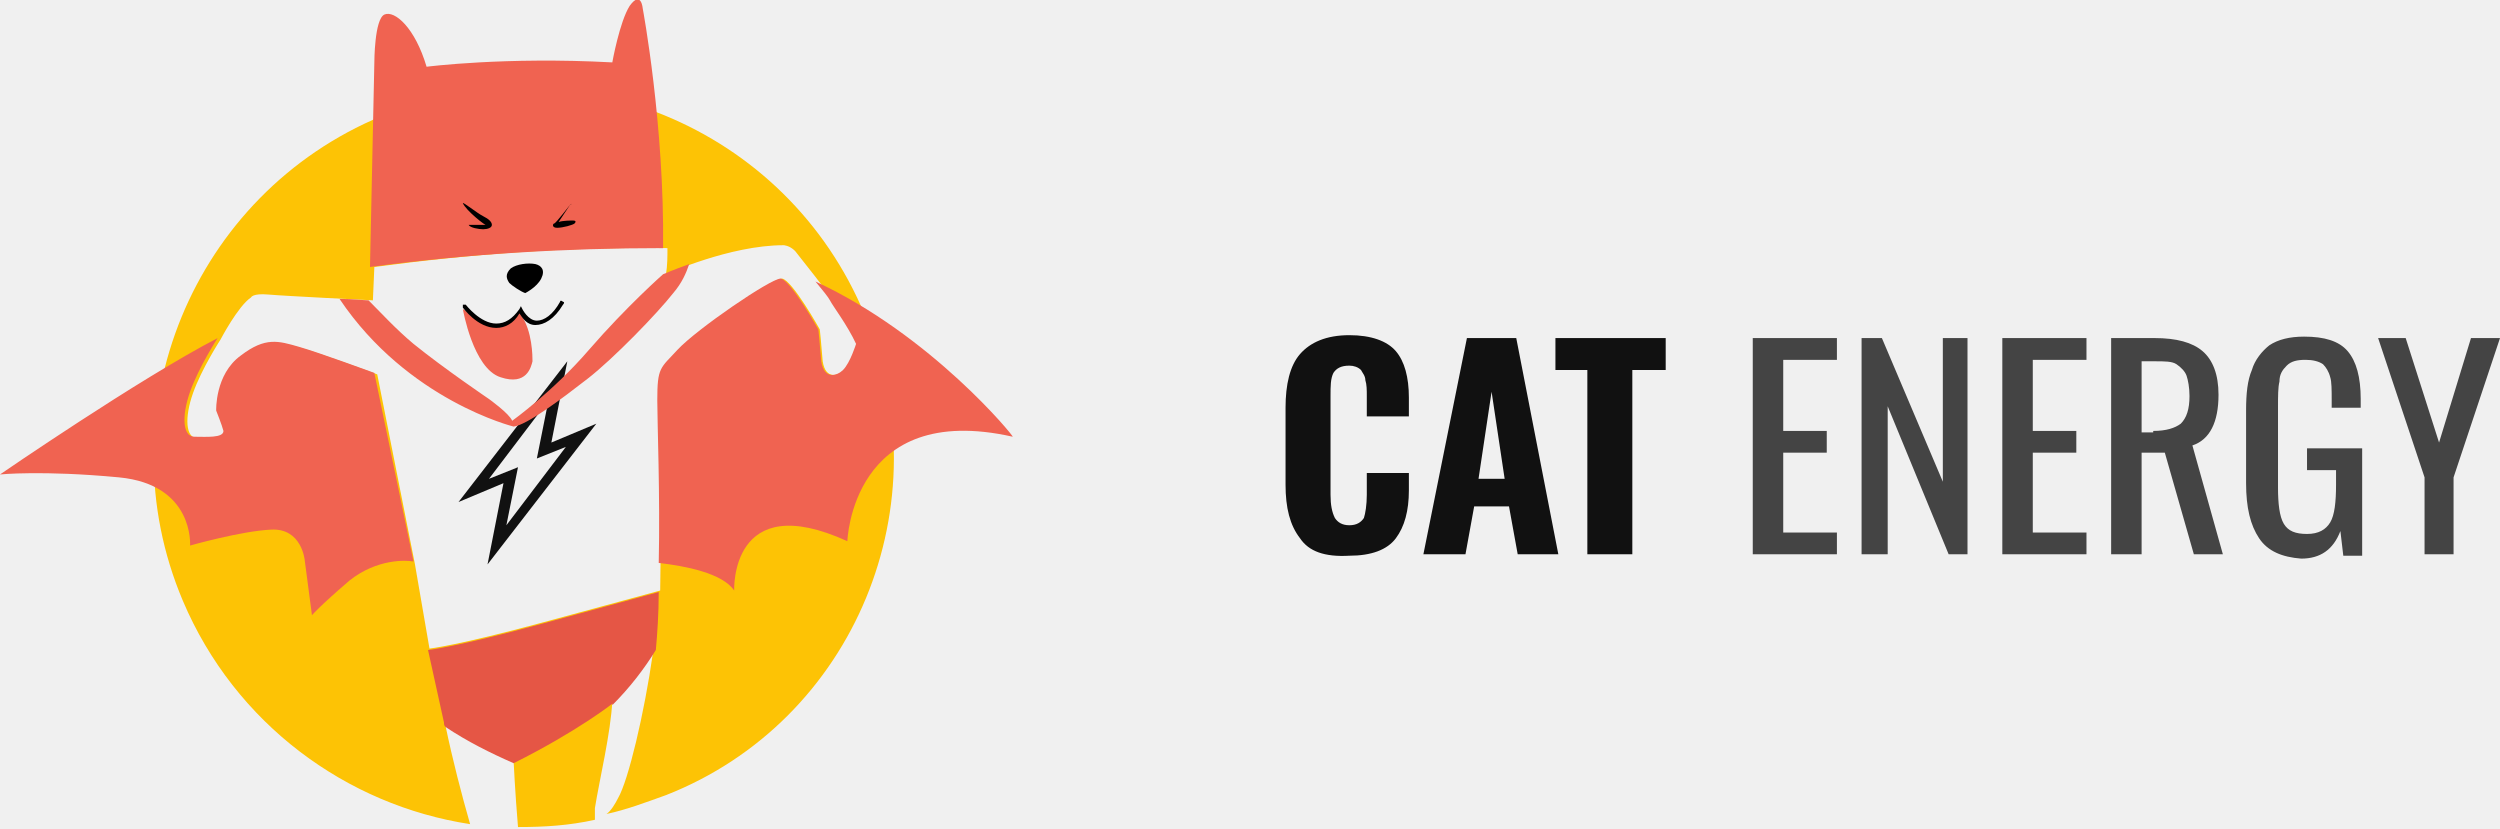
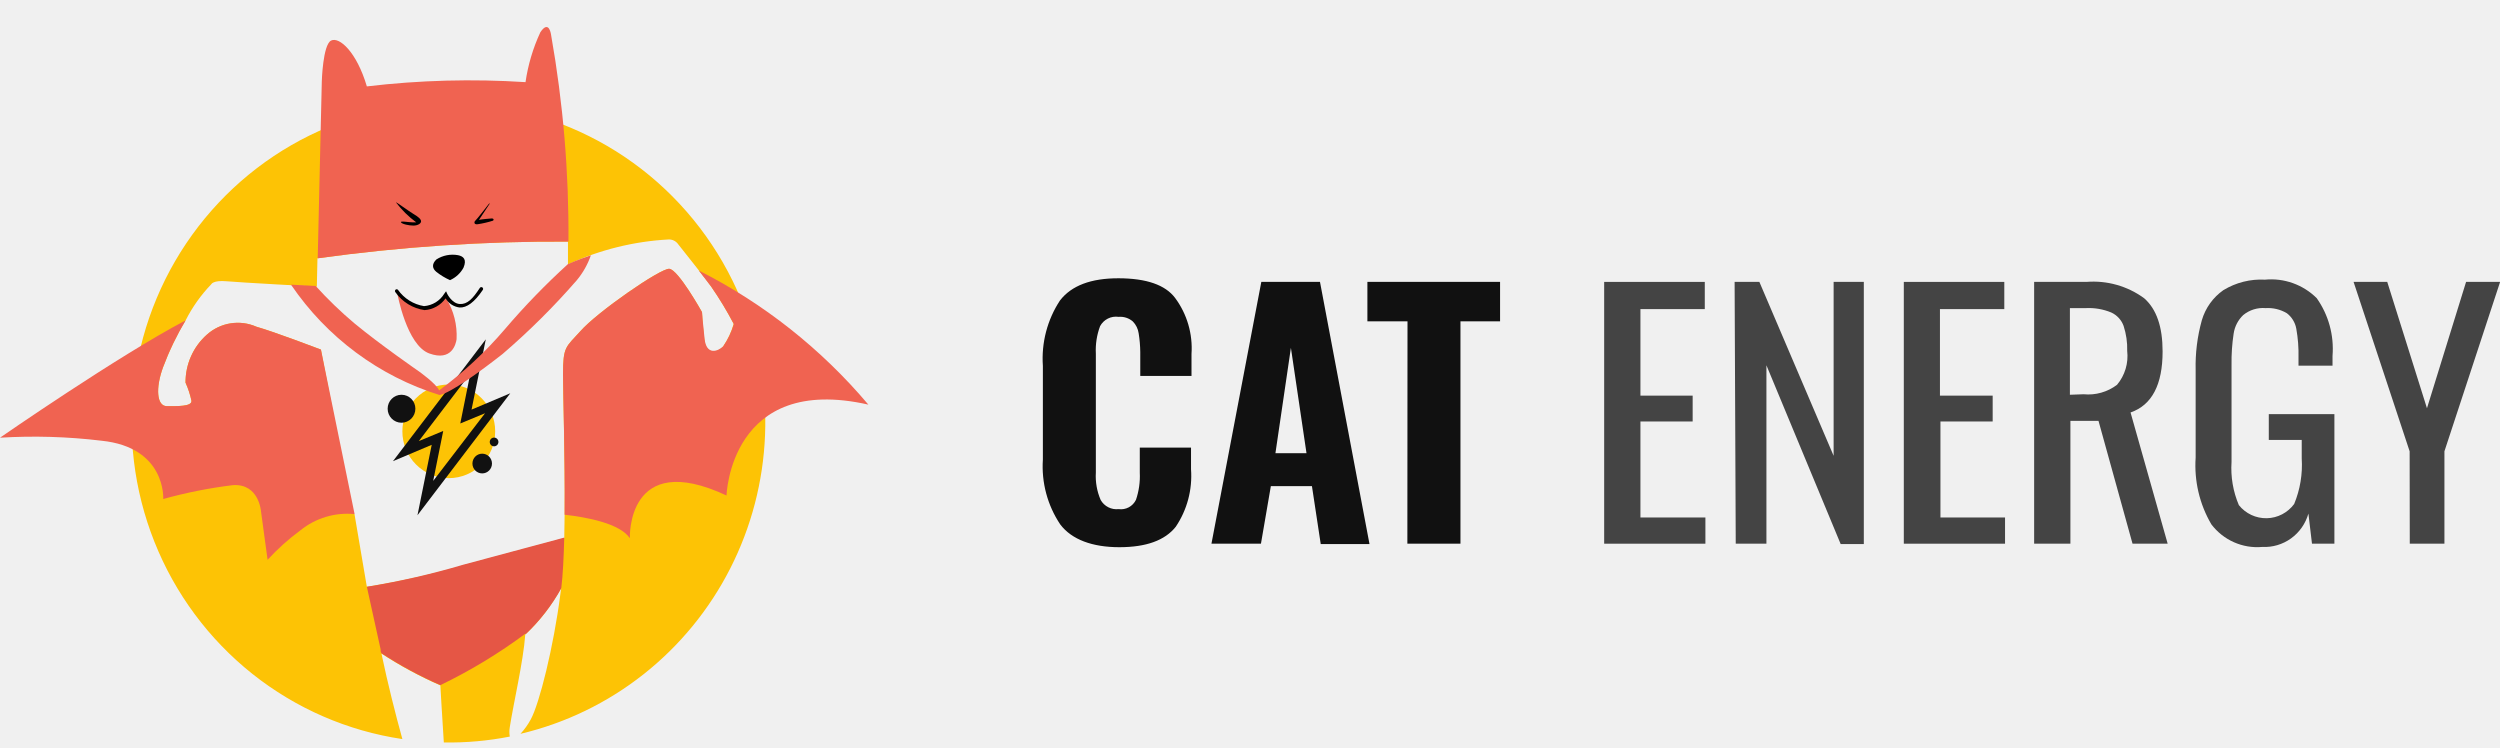
- <svg xmlns="http://www.w3.org/2000/svg" version="1.1" id="Layer_2" x="0" y="0" viewBox="0 0 172.3 57.1" xml:space="preserve">
-   <style>.st1{fill:#f06351}.st3{fill:#111}</style>
-   <path d="M59.6 21.7C54.2 8.7 39.3 2.6 26.3 8S7.1 28.4 12.6 41.4c3.6 8.5 11.3 14.1 19.8 15.4-.6-2.1-1.2-4.4-1.7-6.8 1.5 1 3.1 1.8 4.7 2.5 0 0 .1 2.1.3 4.5 1.8 0 3.5-.1 5.3-.5v-.8c.3-1.9 1.1-5.2 1.2-7.4 1.1-1.1 2.1-2.3 2.9-3.7 0 .1 0 .3-.1.4-.6 4.2-1.7 8.8-2.4 10-.2.4-.5.9-.8 1.1 1.4-.3 2.7-.8 4.1-1.3 13-5.1 19.2-20.1 13.7-33.1zm-1.4 3.8c-.4.4-1.3.7-1.5-.6-.1-1.3-.2-2.2-.2-2.2s-1.9-3.4-2.6-3.5c-.7 0-5.8 3.5-7.1 4.9-1.2 1.3-1.4 1.2-1.4 3.5 0 1.7.2 8.1.1 13.1 0 0-2.2.6-8.1 2.2-5.9 1.6-7.8 1.8-7.8 1.8l-1-5.8L26 25.8s-3.8-1.4-5.2-1.8c-1.4-.4-2.3-.7-4 .6-1.8 1.3-1.7 3.8-1.7 3.8s.4 1 .5 1.4c0 .5-1.2.4-2 .4s-.9-1.4-.3-3.1c.6-1.7 1.9-3.7 1.9-3.7s1.2-2.3 2.1-2.9c0 0 .1-.3 1.2-.2 1.1.1 7.2.4 7.2.4l.1-2.3c6.7-.9 13.4-1.4 20.2-1.3 0 .6 0 1.2-.1 1.8 0 0 4.4-2 8.1-2 0 0 .4 0 .8.4.3.4 2.4 3 2.6 3.4.2.4 1.2 1.7 1.8 3-.2 0-.6 1.4-1 1.8z" fill="#fdc305" />
-   <path class="st1" d="M56.2 19.4c.5.6.9 1.1 1 1.3.2.4 1.2 1.7 1.8 3 0 0-.4 1.3-.9 1.8-.4.4-1.3.7-1.5-.6-.1-1.3-.2-2.2-.2-2.2s-1.9-3.4-2.6-3.5c-.7 0-5.8 3.5-7.1 4.9-1.2 1.3-1.4 1.2-1.4 3.5 0 1.5.2 6.6.1 11.2 1.8.2 4.4.7 5.2 1.9 0 0-.3-7.1 7.8-3.4 0 0 .3-9.7 11.4-7.2.1 0-5.6-7-13.6-10.7zm-10.5-2.3C45.8 8.6 44.3.6 44.3.6s-.1-1.3-.9-.2c-.7 1.1-1.2 3.9-1.2 3.9-7.4-.4-12.8.3-12.8.3-.8-2.7-2.2-3.9-2.9-3.6-.7.3-.7 3.3-.7 3.3l-.3 14.1c6.7-.9 13.5-1.3 20.2-1.3z" />
-   <path d="M45.2 44.8c.1-1.1.2-2.5.2-4 0 0-2.2.6-8.1 2.2-5.9 1.6-7.8 1.8-7.8 1.8l1.1 5c0 .1 0 .2.1.3 1.5 1 3.1 1.8 4.7 2.5 4.4-2.2 6.8-4.1 6.8-4.1v.1c1.2-1.2 2.2-2.5 3-3.8z" fill="#e55645" />
-   <path d="M31.9 14c0-.1 1 .7 1.4.9s.6.4.6.6-.3.3-.6.3-.9-.1-1-.3h1.2c0 .1-1.4-1-1.6-1.5zm7.4.1s-1 1.3-1.1 1.3-.2.3.2.3 1.1-.2 1.2-.3.1-.2-.1-.2-.7 0-1 .1l.8-1.2c.1 0 .1-.1 0 0zm-3.1 6.1s.8-.4 1.1-1 0-.9-.4-1c-.5-.1-1.3 0-1.7.3-.4.4-.3.7-.1 1 .2.2.8.6 1.1.7z" />
-   <path class="st1" d="M35.8 21.4s-.2.4-.5.6c-.2.2-.6.4-1 .4-.6 0-1.1-.2-1.5-.4-.2-.1-.4-.3-.5-.4-.2-.2-.4-.3-.4-.3s.7 4.1 2.6 4.7c1.8.6 2.1-.7 2.2-1.1 0-.3 0-2.1-.8-3.2 0-.3 0-.1-.1-.3z" />
-   <path d="M34.2 22.6c-.1 0-.1 0 0 0-1.3 0-2.3-1.4-2.3-1.4V21h.2s1 1.3 2.1 1.3c.6 0 1.1-.3 1.6-1l.1-.2.1.2s.4.8 1 .8c.5 0 1.1-.4 1.6-1.3 0-.1.1-.1.2 0 .1 0 .1.1 0 .2-.6 1-1.3 1.4-1.9 1.4-.6 0-.9-.5-1.1-.8-.4.7-1 1-1.6 1z" />
-   <path class="st3" d="M41.1 29.2L38 30.5l1.1-5.6-7.5 9.7 3.1-1.3-1.1 5.6 7.5-9.7zM33.7 33l4.1-5.4-.8 4 2-.8-4.1 5.4.8-4-2 .8z" />
-   <path class="st1" d="M45.7 18.9s-2.5 2.2-5.1 5.2C38.1 27 35.3 29 35.3 29c-.2-.5-1.6-1.5-1.6-1.5s-3.1-2.1-5.2-3.8c-1.2-1-2.3-2.2-3.1-3-.3 0-1.1-.1-2-.1 4.7 7 12 8.8 12 8.8.9-.1 3.3-1.9 5.1-3.3s4.8-4.5 5.9-5.9c.6-.7.9-1.4 1.1-2-1.1.4-1.8.7-1.8.7zm-19.9 6.8s-3.8-1.4-5.2-1.8c-1.4-.4-2.3-.7-4 .6-1.8 1.3-1.7 3.8-1.7 3.8s.4 1 .5 1.4c0 .5-1.2.4-2 .4s-.9-1.4-.3-3.1c.6-1.7 1.9-3.7 1.9-3.7-5.4 2.8-15 9.4-15 9.4s2.9-.3 8.2.2c5.2.5 4.9 4.7 4.9 4.7s3.5-1 5.6-1.1c2.1-.1 2.3 2.1 2.3 2.1l.5 3.8s.5-.6 2.6-2.4c1.9-1.5 3.9-1.4 4.4-1.3l-2.7-13z" />
-   <path class="st3" d="M89.6 37.1c-.7-.9-1-2.1-1-3.7v-5.3c0-1.6.3-2.9 1-3.7.7-.8 1.8-1.3 3.4-1.3 1.5 0 2.6.4 3.2 1.1.6.7.9 1.8.9 3.2v1.3h-2.9v-1.4c0-.4 0-.8-.1-1.1 0-.3-.2-.5-.3-.7-.2-.2-.5-.3-.8-.3-.6 0-.9.2-1.1.5-.2.4-.2.9-.2 1.6v6.8c0 .7.1 1.2.3 1.6.2.3.5.5 1 .5s.8-.2 1-.5c.1-.3.2-.9.2-1.6v-1.5h2.9v1.2c0 1.4-.3 2.5-.9 3.3-.6.8-1.7 1.2-3.2 1.2-1.7.1-2.8-.3-3.4-1.2zm11.5-13.8h3.4l2.9 14.9h-2.8l-.6-3.3h-2.4l-.6 3.3h-2.9l3-14.9zm2.6 9.7l-.9-6-.9 6h1.8zm5.8-7.5h-2.3v-2.2h7.6v2.2h-2.3v12.7h-3.1V25.5z" />
-   <path d="M120.8 23.3h5.8v1.5h-3.7v4.9h3v1.5h-3v5.5h3.7v1.5h-5.8V23.3zm7.5 0h1.4l4.2 9.9v-9.9h1.7v14.9h-1.3L130.1 28v10.2h-1.8V23.3zm9.7 0h5.8v1.5h-3.7v4.9h3v1.5h-3v5.5h3.7v1.5H138V23.3zm7.5 0h3c1.5 0 2.6.3 3.3.9.7.6 1.1 1.6 1.1 3 0 1.9-.6 3.1-1.8 3.5l2.1 7.5h-2l-2-7h-1.6v7h-2.1V23.3zm2.9 6.4c.9 0 1.5-.2 1.9-.5.4-.4.6-1 .6-1.9 0-.6-.1-1.1-.2-1.4-.1-.3-.4-.6-.7-.8-.3-.2-.8-.2-1.5-.2h-.9v4.9h.8zm7.3 7.4c-.6-.9-.9-2.1-.9-3.8v-5c0-1.2.1-2.1.4-2.8.2-.7.7-1.3 1.2-1.7.6-.4 1.4-.6 2.4-.6 1.4 0 2.4.3 3 1 .6.7.9 1.8.9 3.3v.6h-2v-.5c0-.7 0-1.3-.1-1.6-.1-.4-.3-.7-.5-.9-.3-.2-.7-.3-1.2-.3-.6 0-1 .1-1.3.4-.3.3-.5.6-.5 1.1-.1.4-.1 1-.1 1.8v5.5c0 1.1.1 2 .4 2.5.3.5.8.7 1.6.7s1.3-.3 1.6-.8c.3-.5.4-1.4.4-2.6v-1h-2v-1.5h3.8v7.4h-1.3l-.2-1.7c-.5 1.3-1.4 1.9-2.7 1.9-1.3-.1-2.3-.5-2.9-1.4zm11.4-4.2l-3.2-9.6h1.9l2.3 7.2 2.2-7.2h2l-3.2 9.6v5.3h-2v-5.3z" fill="#444" />
+ <svg xmlns="http://www.w3.org/2000/svg" width="174" height="52" viewBox="0 0 174 52" fill="none">
+   <g clip-path="url(#clip0_2403_706)">
+     <path d="M51.582 20.854C50.097 17.265 47.705 14.131 44.646 11.765C41.586 9.399 37.965 7.883 34.143 7.368C30.321 6.853 26.433 7.357 22.865 8.831C19.297 10.304 16.174 12.695 13.807 15.765C11.44 18.835 9.912 22.478 9.376 26.329C8.84 30.18 9.313 34.106 10.75 37.715C12.186 41.324 14.535 44.491 17.562 46.899C20.59 49.307 24.19 50.873 28.005 51.44C27.505 49.624 26.997 47.617 26.549 45.488C27.852 46.34 29.224 47.082 30.649 47.703C30.649 47.703 30.753 49.58 30.89 51.675C32.431 51.701 33.97 51.564 35.482 51.266C35.443 51.048 35.443 50.824 35.482 50.606C35.732 48.981 36.421 46.053 36.559 44.167C37.552 43.23 38.395 42.142 39.057 40.943L39.005 41.326C38.531 45.027 37.541 48.981 36.938 50.076C36.742 50.438 36.502 50.774 36.223 51.075C39.341 50.337 42.263 48.924 44.785 46.934C47.308 44.943 49.372 42.423 50.833 39.548C52.294 36.673 53.118 33.512 53.247 30.284C53.377 27.056 52.808 23.838 51.582 20.854ZM50.316 24.147C49.937 24.521 49.153 24.773 49.023 23.643C48.894 22.514 48.86 21.723 48.86 21.723C48.86 21.723 47.197 18.742 46.577 18.708C45.957 18.673 41.555 21.723 40.392 23.052C39.384 24.173 39.186 24.095 39.186 26.067C39.186 27.553 39.376 33.167 39.272 37.459L32.251 39.345C30.045 39.983 27.801 40.483 25.532 40.839L24.671 35.773H24.55L22.336 24.33C22.336 24.33 19.054 23.078 17.848 22.74C17.282 22.49 16.657 22.408 16.046 22.505C15.436 22.602 14.865 22.874 14.403 23.287C13.931 23.704 13.553 24.218 13.296 24.796C13.039 25.373 12.908 25.999 12.912 26.632C13.095 27.036 13.233 27.459 13.326 27.892C13.369 28.309 12.292 28.266 11.603 28.266C10.914 28.266 10.81 27.015 11.353 25.546C11.777 24.417 12.301 23.329 12.921 22.296C13.387 21.374 13.988 20.527 14.704 19.785C14.704 19.785 14.825 19.49 15.781 19.577C16.737 19.664 22.052 19.95 22.052 19.95L22.095 17.978C27.872 17.173 33.699 16.784 39.531 16.814C39.531 17.344 39.531 17.874 39.531 18.404C41.739 17.387 44.118 16.797 46.542 16.666C46.672 16.663 46.801 16.692 46.917 16.751C47.032 16.81 47.132 16.897 47.206 17.005C47.499 17.378 49.282 19.611 49.489 19.933C50.068 20.768 50.594 21.638 51.065 22.54C50.904 23.11 50.651 23.651 50.316 24.139V24.147Z" fill="#FDC305" />
+     <path d="M48.636 18.829C49.041 19.351 49.394 19.811 49.498 19.95C50.077 20.785 50.603 21.656 51.074 22.557C50.91 23.109 50.66 23.631 50.333 24.104C49.954 24.477 49.17 24.729 49.041 23.6C48.912 22.47 48.86 21.723 48.86 21.723C48.86 21.723 47.198 18.742 46.578 18.708C45.957 18.673 41.555 21.723 40.392 23.052C39.385 24.173 39.186 24.095 39.186 26.067C39.186 27.371 39.333 31.846 39.298 35.825C40.858 35.999 43.149 36.434 43.838 37.459C43.838 37.459 43.588 31.22 50.566 34.487C50.566 34.487 50.807 25.981 60.438 28.162C57.164 24.284 53.151 21.111 48.636 18.829Z" fill="#F06351" />
+     <path d="M39.565 16.814C39.6 11.999 39.197 7.191 38.359 2.45C38.359 2.45 38.23 1.321 37.61 2.242C37.098 3.343 36.75 4.514 36.576 5.717C32.894 5.479 29.198 5.578 25.533 6.013C24.826 3.623 23.62 2.537 23.043 2.824C22.466 3.111 22.397 5.674 22.397 5.674L22.113 17.978C27.896 17.172 33.728 16.783 39.565 16.814Z" fill="#F06351" />
+     <path d="M39.065 40.943C39.177 40.014 39.237 38.78 39.272 37.416L32.252 39.301C30.046 39.955 27.802 40.468 25.533 40.839L26.489 45.184C26.489 45.279 26.489 45.375 26.549 45.47C27.852 46.323 29.224 47.064 30.649 47.686C32.733 46.681 34.717 45.48 36.576 44.097V44.15C37.565 43.217 38.404 42.135 39.065 40.943Z" fill="#E55645" />
+     <path d="M27.566 14.094C27.523 14.007 28.427 14.685 28.78 14.893C29.133 15.102 29.306 15.258 29.306 15.406C29.306 15.554 29.082 15.701 28.772 15.701C28.462 15.701 27.979 15.597 27.91 15.475C27.841 15.354 28.427 15.475 28.72 15.475H28.97C28.439 15.084 27.967 14.619 27.566 14.094Z" fill="black" />
+     <path d="M34.026 14.189C34.026 14.189 33.165 15.302 33.087 15.354C33.01 15.406 32.941 15.649 33.251 15.606C33.607 15.552 33.959 15.471 34.302 15.362C34.397 15.31 34.362 15.189 34.199 15.206C34.035 15.223 33.613 15.249 33.337 15.302L34.069 14.198C34.069 14.198 34.095 14.094 34.026 14.189Z" fill="black" />
+     <path d="M31.322 19.498C31.721 19.321 32.051 19.016 32.26 18.63C32.502 18.056 32.26 17.839 31.881 17.761C31.36 17.665 30.822 17.77 30.374 18.056C30.038 18.378 30.081 18.69 30.374 18.925C30.665 19.155 30.983 19.348 31.322 19.498Z" fill="black" />
+     <path d="M31.011 20.593C30.912 20.79 30.778 20.967 30.615 21.115C30.37 21.314 30.068 21.429 29.754 21.445C29.279 21.492 28.805 21.355 28.427 21.062C28.253 20.96 28.099 20.828 27.971 20.672C27.884 20.577 27.779 20.503 27.66 20.454C27.66 20.454 28.306 24.026 29.874 24.599C31.442 25.172 31.735 23.939 31.778 23.608C31.83 22.62 31.584 21.638 31.072 20.793C31.072 20.532 31.054 20.706 31.011 20.593Z" fill="#F06351" />
+     <path d="M29.547 21.584C29.144 21.525 28.757 21.385 28.409 21.172C28.061 20.958 27.759 20.676 27.523 20.341C27.502 20.317 27.49 20.287 27.49 20.254C27.49 20.222 27.502 20.192 27.523 20.168C27.534 20.156 27.547 20.147 27.562 20.14C27.577 20.134 27.593 20.131 27.609 20.131C27.625 20.131 27.641 20.134 27.655 20.14C27.67 20.147 27.684 20.156 27.695 20.168C27.908 20.469 28.178 20.725 28.491 20.921C28.802 21.116 29.15 21.247 29.512 21.306C29.799 21.284 30.077 21.194 30.323 21.043C30.568 20.892 30.775 20.684 30.925 20.437L31.046 20.272L31.132 20.463C31.132 20.463 31.459 21.123 31.993 21.158C32.527 21.193 32.906 20.793 33.397 20.037C33.416 20.01 33.444 19.99 33.476 19.984C33.509 19.977 33.542 19.984 33.57 20.003C33.597 20.021 33.616 20.05 33.623 20.082C33.629 20.115 33.622 20.149 33.604 20.176C33.03 21.028 32.487 21.436 31.976 21.401C31.779 21.375 31.589 21.304 31.422 21.195C31.255 21.085 31.115 20.939 31.011 20.767C30.843 21.005 30.624 21.201 30.37 21.342C30.117 21.484 29.836 21.566 29.547 21.584Z" fill="black" />
+     <path d="M31.235 33.279C33.019 33.279 34.465 31.821 34.465 30.021C34.465 28.221 33.019 26.763 31.235 26.763C29.451 26.763 28.005 28.221 28.005 30.021C28.005 31.821 29.451 33.279 31.235 33.279Z" fill="#FDC305" />
+     <path d="M35.516 27.371L32.82 28.509L33.811 23.617L27.35 32.098L30.047 30.959L29.056 35.86L35.516 27.371ZM29.151 30.699L32.734 25.998L32.036 29.474L33.759 28.761L30.15 33.471L30.848 29.995L29.151 30.699Z" fill="#111111" />
+     <path d="M27.945 29.422C28.478 29.422 28.91 28.986 28.91 28.448C28.91 27.911 28.478 27.475 27.945 27.475C27.412 27.475 26.98 27.911 26.98 28.448C26.98 28.986 27.412 29.422 27.945 29.422Z" fill="#111111" />
+     <path d="M33.561 32.949C33.937 32.949 34.242 32.642 34.242 32.263C34.242 31.884 33.937 31.576 33.561 31.576C33.185 31.576 32.881 31.884 32.881 32.263C32.881 32.642 33.185 32.949 33.561 32.949Z" fill="#111111" />
+     <path d="M34.388 31.064C34.555 31.064 34.69 30.928 34.69 30.76C34.69 30.592 34.555 30.456 34.388 30.456C34.222 30.456 34.087 30.592 34.087 30.76C34.087 30.928 34.222 31.064 34.388 31.064Z" fill="#111111" />
+     <path d="M39.522 18.386C37.967 19.8 36.503 21.312 35.138 22.913C33.778 24.503 32.243 25.931 30.564 27.171C30.374 26.71 29.159 25.85 29.159 25.85C29.159 25.85 26.454 23.982 24.68 22.514C23.721 21.708 22.817 20.837 21.975 19.907L20.252 19.811C22.739 23.476 26.383 26.183 30.589 27.492C31.33 27.371 33.415 25.868 34.974 24.642C36.819 23.06 38.546 21.344 40.143 19.507C40.572 18.993 40.904 18.404 41.125 17.769C40.143 18.099 39.522 18.386 39.522 18.386Z" fill="#F06351" />
+     <path d="M22.337 24.33C22.337 24.33 19.055 23.078 17.849 22.74C17.282 22.49 16.657 22.408 16.047 22.505C15.436 22.602 14.866 22.874 14.403 23.287C13.931 23.704 13.554 24.218 13.296 24.796C13.039 25.373 12.908 25.999 12.913 26.632C13.095 27.036 13.233 27.459 13.326 27.892C13.369 28.309 12.293 28.266 11.603 28.266C10.914 28.266 10.811 27.015 11.354 25.546C11.777 24.417 12.302 23.329 12.921 22.296C8.227 24.764 0 30.464 0 30.464C2.353 30.321 4.714 30.391 7.055 30.673C11.578 31.133 11.362 34.731 11.362 34.731C12.953 34.288 14.574 33.966 16.212 33.766C18.038 33.645 18.168 35.608 18.168 35.608L18.624 38.962C19.317 38.206 20.082 37.519 20.907 36.912C21.97 36.053 23.324 35.648 24.68 35.782L22.337 24.33Z" fill="#F06351" />
+     <path d="M73.79 36.495C72.903 35.168 72.478 33.581 72.584 31.985V25.468C72.472 23.86 72.89 22.259 73.773 20.915C74.571 19.878 75.935 19.362 77.864 19.368C79.794 19.374 81.1 19.829 81.784 20.732C82.617 21.852 83.023 23.237 82.929 24.634V26.163H79.363V24.503C79.358 24.067 79.321 23.631 79.251 23.2C79.208 22.888 79.066 22.599 78.846 22.375C78.711 22.257 78.553 22.168 78.383 22.113C78.213 22.058 78.034 22.038 77.856 22.053C77.6 22.015 77.339 22.056 77.108 22.173C76.876 22.29 76.686 22.475 76.564 22.705C76.337 23.315 76.237 23.966 76.271 24.616V32.889C76.231 33.544 76.347 34.199 76.607 34.8C76.731 35.017 76.915 35.193 77.137 35.305C77.359 35.418 77.609 35.463 77.856 35.434C78.098 35.469 78.345 35.425 78.562 35.31C78.778 35.195 78.953 35.013 79.062 34.791C79.27 34.18 79.361 33.534 79.329 32.889V31.151H82.895V32.654C83 34.072 82.626 35.483 81.835 36.66C81.077 37.615 79.768 38.085 77.907 38.085C76.047 38.085 74.591 37.563 73.79 36.495Z" fill="#111111" />
+     <path d="M87.788 19.62H91.871L95.317 37.867H91.923L91.311 33.836H88.451L87.762 37.841H84.317L87.788 19.62ZM90.932 31.542L89.847 24.208L88.77 31.542H90.932Z" fill="#111111" />
+     <path d="M97.962 22.366H95.171V19.62H104.405V22.366H101.648V37.841H97.953L97.962 22.366Z" fill="#111111" />
+     <path d="M111.65 19.62H118.653V21.514H114.174V27.536H117.809V29.335H114.174V36.017H118.696V37.841H111.65V19.62Z" fill="#444444" />
+     <path d="M120.729 19.62H122.452L127.62 31.724V19.62H129.722V37.867H128.111L122.943 25.424V37.841H120.807L120.729 19.62Z" fill="#444444" />
+     <path d="M132.505 19.62H139.499V21.514H135.02V27.536H138.69V29.335H135.055V36.017H139.551V37.841H132.505V19.62Z" fill="#444444" />
+     <path d="M141.576 19.62H145.211C146.643 19.504 148.07 19.907 149.234 20.758C150.095 21.514 150.517 22.748 150.517 24.46C150.517 26.777 149.773 28.194 148.286 28.709L150.87 37.841H148.424L146.055 29.291H144.1V37.841H141.576V19.62ZM145.021 27.44C145.851 27.521 146.681 27.286 147.347 26.78C147.618 26.457 147.82 26.081 147.942 25.676C148.063 25.271 148.101 24.846 148.053 24.425C148.071 23.836 147.986 23.248 147.804 22.687C147.73 22.481 147.615 22.291 147.467 22.13C147.319 21.969 147.141 21.839 146.942 21.749C146.383 21.518 145.78 21.414 145.176 21.445H144.065V27.475L145.021 27.44Z" fill="#444444" />
+     <path d="M153.911 36.495C153.088 35.093 152.707 33.471 152.817 31.846V25.763C152.788 24.59 152.933 23.418 153.248 22.288C153.497 21.438 154.026 20.699 154.747 20.194C155.618 19.664 156.626 19.41 157.641 19.464C158.298 19.401 158.961 19.483 159.582 19.705C160.204 19.927 160.771 20.284 161.242 20.75C162.068 21.918 162.459 23.343 162.344 24.773V25.451H159.976V24.886C159.992 24.21 159.94 23.535 159.821 22.87C159.742 22.444 159.509 22.063 159.166 21.801C158.719 21.535 158.202 21.411 157.684 21.445C157.122 21.396 156.562 21.571 156.125 21.931C155.768 22.273 155.534 22.726 155.462 23.218C155.353 23.933 155.304 24.657 155.315 25.381V32.15C155.247 33.178 155.421 34.209 155.824 35.156C156.057 35.448 156.354 35.681 156.691 35.84C157.028 35.998 157.396 36.076 157.768 36.068C158.139 36.061 158.504 35.968 158.835 35.796C159.165 35.624 159.452 35.379 159.674 35.078C160.089 34.076 160.269 32.99 160.2 31.907V30.621H157.908V28.822H162.474V37.841H160.914L160.665 35.747C160.467 36.443 160.042 37.051 159.459 37.472C158.876 37.893 158.168 38.103 157.452 38.067C156.778 38.127 156.1 38.014 155.481 37.739C154.862 37.465 154.322 37.036 153.911 36.495Z" fill="#444444" />
+     <path d="M167.711 31.411L163.809 19.62H166.152L168.917 28.414L171.639 19.62H174.008L170.132 31.411V37.841H167.72L167.711 31.411Z" fill="#444444" />
+   </g>
+   <defs>
+     <clipPath id="clip0_2403_706">
+       <rect width="174" height="51.683" fill="white" />
+     </clipPath>
+   </defs>
</svg>
